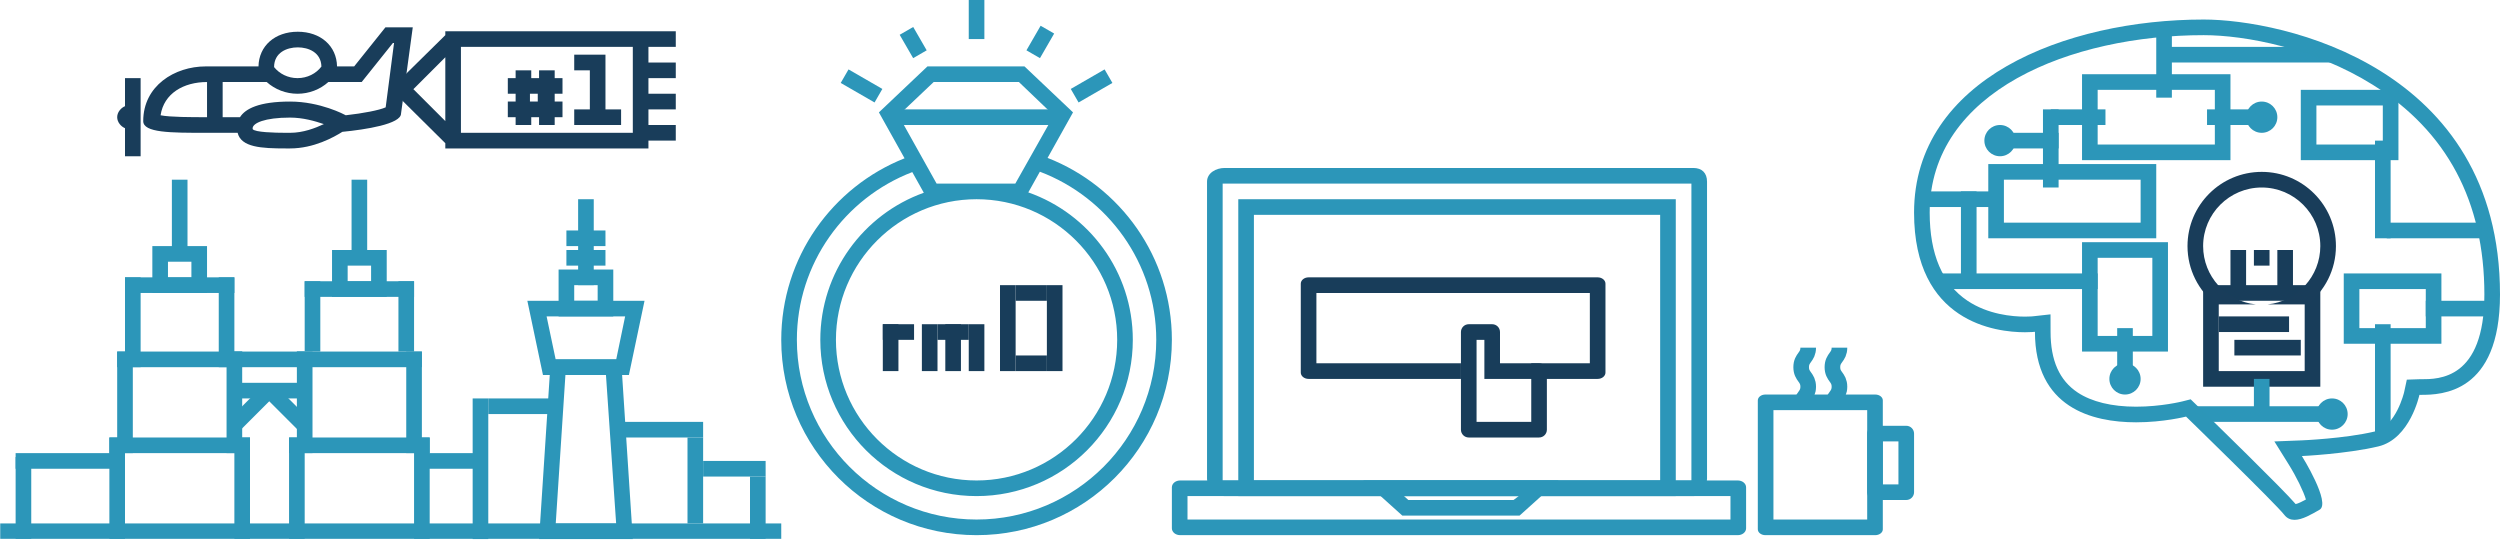
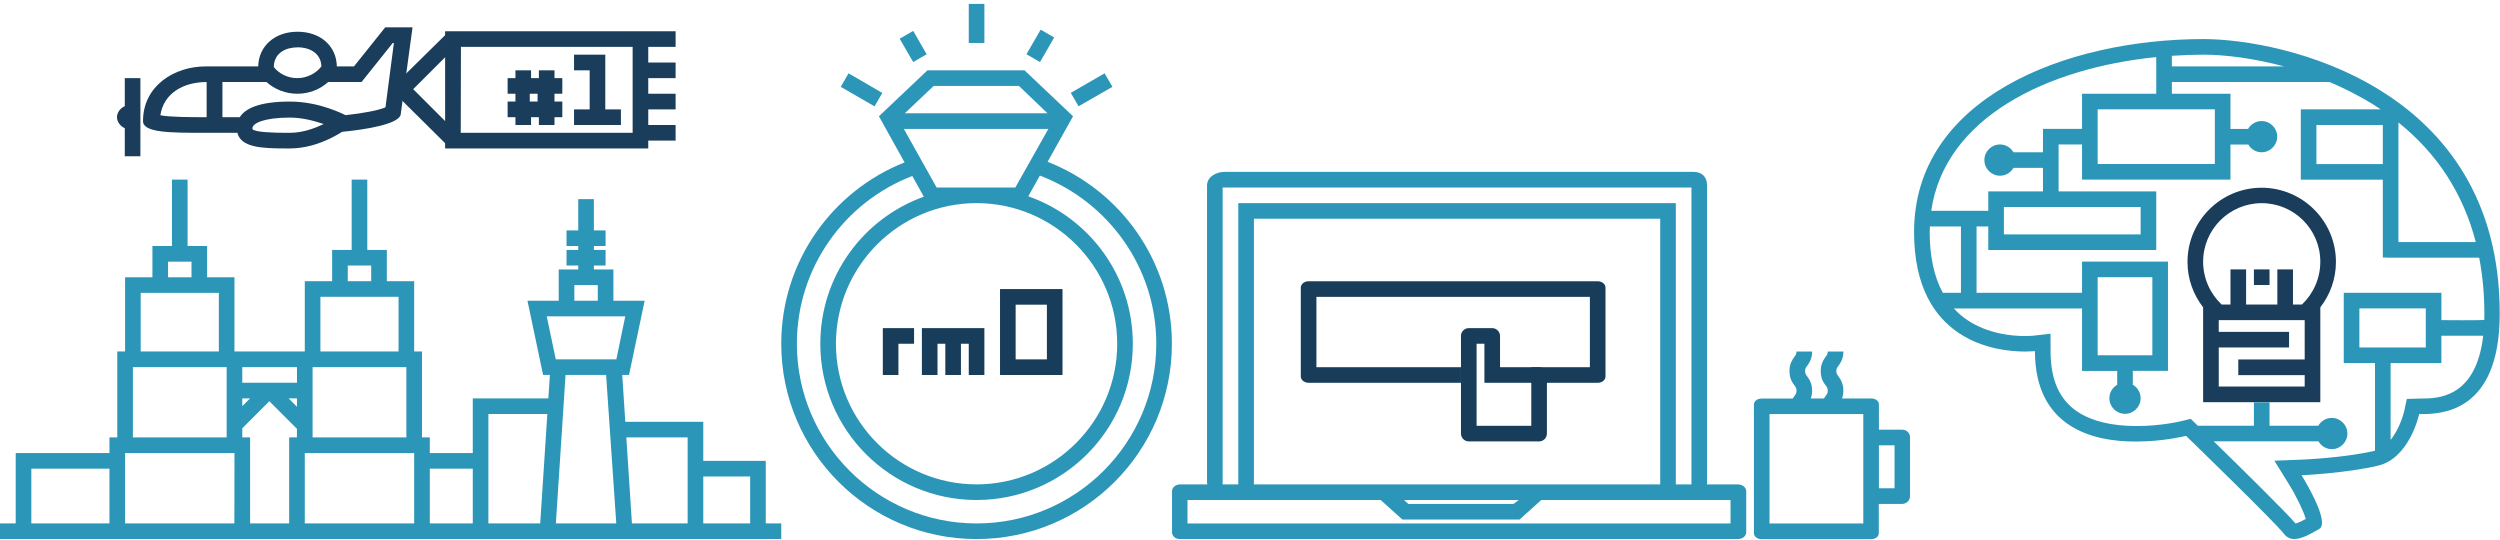
- <svg xmlns="http://www.w3.org/2000/svg" width="640px" height="138px" viewBox="0 0 640 138" version="1.1">
-   <defs />
-   <g id="Page-1" stroke="none" stroke-width="1" fill="none" fill-rule="evenodd">
-     <g id="Homepage" transform="translate(-169, -1672)">
-       <g id="why-imoney" transform="translate(169, 1672)">
-         <g id="why-best" transform="translate(0, 7)">
-           <g id="Imported-Layers" transform="translate(0, 39)" fill="#2C96B9">
-             <path d="M0.06,88 L200,88 L200,91.94 L0.06,91.94 L0.06,88 Z" id="Fill-1" />
-             <path d="M28,66 L64,66 L64,70 L28,70 L28,66 Z" id="Fill-2" />
-             <path d="M30,44 L62,44 L62,48 L30,48 L30,44 Z" id="Fill-3" />
-             <path d="M32,25 L60,25 L60,29 L32,29 L32,25 Z" id="Fill-4" />
-             <path d="M28,66 L32,66 L32,91.94 L28,91.94 L28,66 Z" id="Fill-5" />
-             <path d="M30,44 L34,44 L34,70 L30,70 L30,44 Z" id="Fill-6" />
-             <path d="M32,25 L36,25 L36,48 L32,48 L32,25 Z" id="Fill-7" />
-             <path d="M56,25 L60,25 L60,48 L56,48 L56,25 Z" id="Fill-8" />
-             <path d="M58,44 L62,44 L62,70 L58,70 L58,44 Z" id="Fill-9" />
-             <path d="M60,66 L64,66 L64,91.94 L60,91.94 L60,66 Z" id="Fill-10" />
-             <path d="M74,66 L110,66 L110,70 L74,70 L74,66 Z" id="Fill-11" />
-             <path d="M76,44 L108,44 L108,48 L76,48 L76,44 Z" id="Fill-12" />
-             <path d="M78,26 L106,26 L106,30 L78,30 L78,26 Z" id="Fill-13" />
-             <path d="M74,66 L78,66 L78,91.94 L74,91.94 L74,66 Z" id="Fill-14" />
-             <path d="M76,44 L80,44 L80,70 L76,70 L76,44 Z" id="Fill-15" />
-             <path d="M78,26 L82,26 L82,44 L78,44 L78,26 Z" id="Fill-16" />
-             <path d="M102,26 L106,26 L106,44 L102,44 L102,26 Z" id="Fill-17" />
-             <path d="M104,44 L108,44 L108,70 L104,70 L104,44 Z" id="Fill-18" />
-             <path d="M106,66 L110,66 L110,91.94 L106,91.94 L106,66 Z" id="Fill-19" />
-             <path d="M59,44 L78,44 L78,48 L59,48 L59,44 Z" id="Fill-20" />
-             <path d="M60,52 L77,52 L77,56 L60,56 L60,52 Z" id="Fill-21" />
-             <path d="M70.349,55.308 L61.328,64.328 L58.5,61.5 L67.521,52.479 L70.349,55.308" id="Fill-22" />
-             <path d="M67.5,55.308 L76.521,64.328 L79.349,61.5 L70.328,52.479 L67.5,55.308" id="Fill-23" />
-             <path d="M43,21 L49,21 L49,25 L43,25 L43,21 Z M39,29 L53,29 L53,17 L39,17 L39,29 Z" id="Fill-24" />
-             <path d="M44,0 L48,0 L48,18 L44,18 L44,0 Z" id="Fill-25" />
-             <path d="M89,22 L95,22 L95,26 L89,26 L89,22 Z M85,30 L99,30 L99,18 L85,18 L85,30 Z" id="Fill-26" />
-             <path d="M147,27 L153,27 L153,31 L147,31 L147,27 Z M143,35 L157,35 L157,23 L143,23 L143,35 Z" id="Fill-27" />
-             <path d="M90,0 L94,0 L94,18 L90,18 L90,0 Z" id="Fill-28" />
-             <path d="M145,18 L155,18 L155,22 L145,22 L145,18 Z" id="Fill-29" />
-             <path d="M145,13 L155,13 L155,17 L145,17 L145,13 Z" id="Fill-30" />
-             <path d="M148,5 L152,5 L152,27 L148,27 L148,5 Z" id="Fill-31" />
-             <path d="M155.126,50 L157.731,88 L142.269,88 L144.748,50 L155,50 M159,46 L141,46 L138,92 L162,92 L159,46" id="Fill-32" />
-             <path d="M160.035,35 L157.754,46 L142.246,46 L139.93,35 L160,35 M165,31 L135,31 L139,50 L161,50 L165,31" id="Fill-33" />
-             <path d="M125,56 L141,56 L141,60 L125,60 L125,56 Z" id="Fill-34" />
-             <path d="M107,70 L123,70 L123,74 L107,74 L107,70 Z" id="Fill-35" />
-             <path d="M158,62 L180,62 L180,66 L158,66 L158,62 Z" id="Fill-36" />
-             <path d="M4,70 L29,70 L29,74 L4,74 L4,70 Z" id="Fill-37" />
-             <path d="M180,72 L196,72 L196,76 L180,76 L180,72 Z" id="Fill-38" />
-             <path d="M176,66 L180,66 L180,88 L176,88 L176,66 Z" id="Fill-39" />
-             <path d="M192,76 L196,76 L196,91.94 L192,91.94 L192,76 Z" id="Fill-40" />
-             <path d="M4,71 L8,71 L8,91.94 L4,91.94 L4,71 Z" id="Fill-41" />
-             <path d="M121,92 L125,92 L125,56 L121,56 L121,92 Z" id="Fill-42" />
-           </g>
-           <g id="Imported-EPS" transform="translate(30, 0)" fill="#193D5A">
-             <g id="Page-1">
-               <path d="M2,13 L2,20.184 C1,20.597 0,21.695 0,23 C0,24.304 1,25.403 2,25.816 L2,33 L6,33 L6,13 L2,13" id="Fill-1" />
-               <path d="M102,25 L106,25 L106,23 L108,23 L108,25 L112,25 L112,23 L114,23 L114,19 L112,19 L112,17 L114,17 L114,13 L112,13 L112,11 L108,11 L108,13 L106,13 L106,11 L102,11 L102,13 L100,13 L100,17 L102,17 L102,19 L100,19 L100,23 L102,23 L102,25 L102,25 Z M105.667,17 L107.667,17 L107.667,19 L105.667,19 L105.667,17 Z M124.667,25 L129,25 L129,21 L125,21 L125,7 L117,7 L117,11 L121,11 L121,21 L117,21 L117,25 L124.667,25 L124.667,25 Z M143,5 L143,1 L84,1 L84,2 L72.833,13 L72.578,12.828 L69.875,15.657 L84,29.657 L84,31 L136,31 L136,29 L143,29 L143,25 L136,25 L136,21 L143,21 L143,17 L136,17 L136,13 L143,13 L143,9 L136,9 L136,5 L143,5 L143,5 Z M84,23.999 L75.828,15.828 L84,7.657 L84,23.999 L84,23.999 Z M88,5 L132,5 L132,27 L88,27 L88,5 Z" id="Fill-2" />
-               <path d="M68.667,0 L60.667,10 L56.282,10 C56.184,4.766 52.082,1.125 46.228,1.125 C40.374,1.125 36.272,4.766 36.174,10 L22.667,10 C14.667,10 6.667,15 6.667,24 C6.667,27 13.667,27 22.667,27 L30.828,27 C31.746,30.712 36.876,31 43.231,31 L44.255,31 C50.344,31 55.472,28.115 57.644,26.75 C63.568,26.168 72.667,24.768 72.667,22.069 L75.667,0 L68.667,0 L68.667,0 Z M46.228,5.125 C48.986,5.125 52.195,6.419 52.283,10.04 C50.924,11.828 48.694,13 46.167,13 C43.706,13 41.533,11.885 40.165,10.176 C40.173,6.448 43.434,5.125 46.228,5.125 L46.228,5.125 Z M11.109,22.512 C11.947,16.917 17,14 23,14 L23,23 C19,23 13.542,23 11.109,22.512 L11.109,22.512 Z M52.907,24.769 C50.694,25.805 47.618,27 44.255,27 L43.231,27 C40.245,27 35.246,26.863 34.69,26.059 C34.69,26.059 34.675,25.939 34.67,25.835 C34.706,24.53 37.707,23.103 44.255,23.103 C47.606,23.103 50.668,24.012 52.907,24.769 L52.907,24.769 Z M68.733,20.479 C67.06,21.219 63.09,21.993 58.517,22.508 C58.234,22.354 52.011,19 44.255,19 C36.293,19 32.802,20.838 31.438,23 L27,23 L27,14 L38.28,14 C40.395,15.905 43.216,17 46.167,17 C49.118,17 51.939,15.905 54.054,14 L62.589,14 L70.589,4 L70.876,4 L68.733,20.479 L68.733,20.479 Z" id="Fill-3" />
-             </g>
-           </g>
-         </g>
-         <g id="why-experts" transform="translate(490, 5)">
-           <rect id="Rectangle-187" stroke="#2C96B9" stroke-width="4" x="45" y="16" width="34" height="18" />
-           <rect id="Rectangle-187" stroke="#2C96B9" stroke-width="4" x="101" y="20" width="21" height="14" />
-           <rect id="Rectangle-187" stroke="#2C96B9" stroke-width="4" x="112" y="67" width="21" height="14" />
-           <rect id="Rectangle-187" stroke="#2C96B9" stroke-width="4" x="21" y="39" width="39" height="15" />
-           <rect id="Rectangle-187" stroke="#2C96B9" stroke-width="4" x="45" y="59" width="18" height="24" />
-           <rect id="Rectangle-186" stroke="#183D5A" stroke-width="4" x="76" y="70" width="26" height="22" />
-           <path d="M2,44 L21,44 L21,48 L2,48 L2,44 Z" id="Fill-8" fill="#2C96B9" />
-           <path d="M72,99 L106,99 L106,103 L72,103 L72,99 Z" id="Fill-9" fill="#2C96B9" />
-           <path d="M65,7 L107,7 L107,11 L65,11 L65,7 Z" id="Fill-10" fill="#2C96B9" />
-           <path d="M131,72 L147,72 L147,76 L131,76 L131,72 Z" id="Fill-11" fill="#2C96B9" />
-           <path d="M118,31 L122,31 L122,56 L118,56 L118,31 Z" id="Fill-12" fill="#2C96B9" />
-           <path d="M35,23 L49,23 L49,27 L35,27 L35,23 Z" id="Fill-13" fill="#2C96B9" />
-           <path d="M75,23 L89,23 L89,27 L75,27 L75,23 Z" id="Fill-14" fill="#2C96B9" />
-           <path d="M23,29 L37,29 L37,33 L23,33 L23,29 Z" id="Fill-15" fill="#2C96B9" />
-           <path d="M7,65 L47,65 L47,69 L7,69 L7,65 Z" id="Fill-16" fill="#2C96B9" />
-           <path d="M78,76 L96,76 L96,80 L78,80 L78,76 Z" id="Fill-17" fill="#183D5A" />
-           <path d="M82,82 L99,82 L99,86 L82,86 L82,82 Z" id="Fill-18" fill="#183D5A" />
-           <path d="M12,44 L16,44 L16,68 L12,68 L12,44 Z" id="Fill-19" fill="#2C96B9" />
-           <path d="M118,78 L122,78 L122,106 L118,106 L118,78 Z" id="Fill-20" fill="#2C96B9" />
-           <path d="M87,92 L91,92 L91,102 L87,102 L87,92 Z" id="Fill-21" fill="#2C96B9" />
-           <path d="M52,79 L56,79 L56,90 L52,90 L52,79 Z" id="Fill-22" fill="#2C96B9" />
-           <path d="M33,23 L37,23 L37,43 L33,43 L33,23 Z" id="Fill-23" fill="#2C96B9" />
-           <path d="M62,2 L66,2 L66,20 L62,20 L62,2 Z" id="Fill-24" fill="#2C96B9" />
-           <path d="M26,31 C26,33.209 24.209,35 22,35 C19.791,35 18,33.209 18,31 C18,28.791 19.791,27 22,27 C24.209,27 26,28.791 26,31" id="Fill-25" fill="#2C96B9" />
-           <path d="M93,25 C93,27.209 91.209,29 89,29 C86.791,29 85,27.209 85,25 C85,22.791 86.791,21 89,21 C91.209,21 93,22.791 93,25" id="Fill-26" fill="#2C96B9" />
-           <path d="M121,52 L146,52 L146,56 L121,56 L121,52 Z" id="Fill-27" fill="#2C96B9" />
-           <path d="M111,101 C111,103.209 109.209,105 107,105 C104.791,105 103,103.209 103,101 C103,98.791 104.791,97 107,97 C109.209,97 111,98.791 111,101" id="Fill-28" fill="#2C96B9" />
-           <path d="M58,92 C58,94.209 56.209,96 54,96 C51.791,96 50,94.209 50,92 C50,89.791 51.791,88 54,88 C56.209,88 58,89.791 58,92" id="Fill-29" fill="#2C96B9" />
-           <path d="M81,59 L85,59 L85,71 L81,71 L81,59 Z" id="Fill-33" fill="#183D5A" />
-           <path d="M87,59 L91,59 L91,63 L87,63 L87,59 Z" id="Fill-34" fill="#183D5A" />
-           <path d="M93,59 L97,59 L97,71 L93,71 L93,59 Z" id="Fill-35" fill="#183D5A" />
-           <path d="M108,58 C108,47.507 99.493,39 89,39 C78.507,39 70,47.507 70,58 C70,64.057 72.845,69.441 77.26,72.92 L87.453,72.92 C79.906,72.143 74,65.749 74,58 C74,49.729 80.729,43 89,43 C97.271,43 104,49.729 104,58 C104,65.749 98.094,72.143 90.547,72.92 L100.739,72.92 C105.155,69.441 108,64.057 108,58" id="Imported-Layers" fill="#193D5A" />
-           <path d="M74.14,0 C38.682,0 0,15.258 0,49.427 C0,77.577 21.003,80.056 28.403,80.056 C29.985,80.056 30.946,79.942 30.946,79.942 C30.946,99.374 45.579,103.112 56.845,103.112 C63.894,103.112 69.627,101.647 69.627,101.647 C69.627,101.647 92.622,123.997 94.771,126.791 C95.487,127.722 96.394,128.08 97.397,128.08 C99.403,128.08 101.791,126.647 103.797,125.501 C106.805,123.782 99.284,111.748 99.284,111.748 C99.284,111.748 110.673,111.22 118.839,109.286 C127.006,107.352 129.37,96.08 129.37,96.08 L129.834,96.08 C134.89,96.08 150,95.773 150,70.389 C150,11.936 94.126,0 74.14,0 M74.14,4 C84.753,4 102.461,7.329 117.441,16.713 C136.391,28.584 146,46.579 146,70.389 C146,92.178 134.255,92.08 129.834,92.08 L129.37,92.08 L126.147,92.191 L125.459,95.385 C125.44,95.472 123.398,104.169 117.918,105.467 C110.237,107.286 99.242,107.734 99.132,107.738 L92.239,108.008 L95.891,113.863 C97.89,117.066 99.735,120.872 100.317,122.872 C99.394,123.377 98.348,123.902 97.691,124.043 C94.554,120.331 76.171,102.429 72.415,98.779 L70.808,97.223 L68.642,97.771 C68.589,97.784 63.262,99.112 56.845,99.112 C50.634,99.112 45.46,97.857 41.883,95.482 C37.215,92.383 34.946,87.3 34.946,79.942 L34.932,75.474 L30.49,75.968 C30.482,75.969 29.69,76.056 28.403,76.056 C25.169,76.056 18.952,75.526 13.653,71.975 C7.248,67.682 4,60.096 4,49.427 C4,18.215 40.359,4 74.14,4" id="Imported-Layers" fill="#2C96B8" />
-         </g>
-         <g id="why-free" transform="translate(200, 0)">
-           <path d="M68.18,40.424 L74.692,28.769 L62.269,17 L37.423,17 L25,28.769 L31.568,40.523 C13.079,47.862 0,65.898 0,87 C0,114.614 22.386,137 50,137 C77.614,137 100,114.614 100,87 C100,65.802 86.802,47.698 68.18,40.424 L68.18,40.424 Z M30.009,29.534 L39.017,21 L60.838,21 L69.764,29.534 L59.922,47 L39.77,47 L30.009,29.534 L30.009,29.534 Z M50,51 C69.85,51 86,67.15 86,87 C86,106.851 69.85,123 50,123 C30.149,123 14,106.851 14,87 C14,67.15 30.149,51 50,51 L50,51 Z M50,133 C24.636,133 4,112.364 4,87 C4,67.434 16.285,50.692 33.542,44.055 L36.497,49.342 C21.051,54.882 10,69.648 10,87 C10,109.091 27.909,127 50,127 C72.091,127 90,109.091 90,87 C90,69.552 78.825,54.722 63.244,49.255 L66.206,43.956 C83.596,50.525 96,67.338 96,87 C96,112.364 75.365,133 50,133 L50,133 Z" id="Fill-1" fill="#2C96B9" />
-           <path d="M28,28 L72,28 L72,32 L28,32 L28,28 Z" id="Fill-2" fill="#2C96B9" />
-           <path d="M48,0 L52,0 L52,10 L48,10 L48,0 Z" id="Fill-3" fill="#2C96B9" />
-           <path d="M37.232,12.885 L33.768,14.885 L30.317,8.908 L33.781,6.908 L37.232,12.885" id="Fill-4" fill="#2C96B9" />
-           <path d="M25.885,22.768 L23.885,26.232 L15.225,21.232 L17.225,17.768 L25.885,22.768" id="Fill-5" fill="#2C96B9" />
-           <path d="M76.115,26.232 L74.115,22.768 L82.775,17.768 L84.775,21.232 L76.115,26.232" id="Fill-6" fill="#2C96B9" />
-           <path d="M66.232,14.885 L62.768,12.885 L66.402,6.591 L69.866,8.591 L66.232,14.885" id="Fill-7" fill="#2C96B9" />
-           <path d="M26,83 L34,83 L34,87 L26,87 L26,83 Z" id="Fill-8" fill="#183D5A" />
-           <path d="M26,83 L30,83 L30,95 L26,95 L26,83 Z" id="Fill-9" fill="#183D5A" />
-           <path d="M36,83 L40,83 L40,95 L36,95 L36,83 Z" id="Fill-10" fill="#183D5A" />
-           <path d="M40,83 L48,83 L48,87 L40,87 L40,83 Z" id="Fill-11" fill="#183D5A" />
-           <path d="M42,83 L46,83 L46,95 L42,95 L42,83 Z" id="Fill-12" fill="#183D5A" />
-           <path d="M48,83 L52,83 L52,95 L48,95 L48,83 Z" id="Fill-13" fill="#183D5A" />
-           <path d="M56,73 L60,73 L60,95 L56,95 L56,73 Z" id="Fill-14" fill="#183D5A" />
-           <path d="M60,73 L68,73 L68,77 L60,77 L60,73 Z" id="Fill-15" fill="#183D5A" />
-           <path d="M60,91 L68,91 L68,95 L60,95 L60,91 Z" id="Fill-16" fill="#183D5A" />
-           <path d="M68,73 L72,73 L72,95 L68,95 L68,73 Z" id="Fill-17" fill="#183D5A" />
-         </g>
-         <g id="why-fast" transform="translate(300, 43)">
-           <path d="M13,4 L133,4 L133,80 L13,80 L13,4 Z M133.5,0 L13.5,0 C11.291,0 9,1.291 9,3.5 L9,79.5 C9,81.709 11.291,84 13.5,84 L133.5,84 C135.709,84 137,81.709 137,79.5 L137,3.5 C137,1.291 135.709,0 133.5,0 L133.5,0 Z" id="Fill-1" fill="#2C96B9" />
-           <path d="M4,84 L143,84 L143,90 L4,90 L4,84 Z M144.886,80 L2.113,80 C0.946,80 0,80.784 0,81.75 L0,92.25 C0,93.216 0.946,94 2.113,94 L144.886,94 C146.054,94 147,93.216 147,92.25 L147,81.75 C147,80.784 146.054,80 144.886,80 L144.886,80 Z" id="Fill-2" fill="#2C96B9" />
-           <path d="M21,12 L125,12 L125,80 L21,80 L21,12 Z M17,84 L129,84 L129,8 L17,8 L17,84 Z" id="Fill-3" fill="#2C96B9" />
-           <path d="M88.788,84 L87.465,85 L60.535,85 L59.424,84 L89,84 M99,80 L49,80 L59,89 L89,89 L99,80" id="Fill-4" fill="#2C96B9" />
-           <path d="M80,44 L80,54 L92,54 L92,65 L78,65 L78,44 L80,44 M82,40 L76,40 C74.895,40 74,40.895 74,42 L74,67 C74,68.105 74.895,69 76,69 L94,69 C95.105,69 96,68.105 96,67 L96,52 C96,50.895 95.105,50 94,50 L84,50 L84,42 C84,40.895 83.105,40 82,40" id="Fill-5" fill="#183D5A" />
-           <path d="M107,32 L107,50 L92,50 L92,54 L109,54 C110.105,54 111,53.273 111,52.375 L111,29.625 C111,28.728 110.105,28 109,28 L35,28 C33.895,28 33,28.728 33,29.625 L33,52.375 C33,53.273 33.895,54 35,54 L74,54 L74,50 L37,50 L37,32 L107,32" id="Fill-6" fill="#183D5A" />
-           <path d="M154,62 L178,62 L178,90 L154,90 L154,62 Z M180.061,58 L151.939,58 C150.868,58 150,58.672 150,59.5 L150,92.5 C150,93.328 150.868,94 151.939,94 L180.061,94 C181.132,94 182,93.328 182,92.5 L182,59.5 C182,58.672 181.132,58 180.061,58 L180.061,58 Z" id="Fill-7" fill="#2C96B9" />
-           <path d="M182,70 L186,70 L186,81 L182,81 L182,70 Z M188,66 L180,66 C178.895,66 178,66.895 178,68 L178,83 C178,84.105 178.895,85 180,85 L188,85 C189.105,85 190,84.105 190,83 L190,68 C190,66.895 189.105,66 188,66 L188,66 Z" id="Fill-8" fill="#2C96B9" />
-           <path d="M162.9,46 C162.9,48.499 161.1,48.499 161.1,50.998 C161.1,53.498 162.9,53.498 162.9,55.999 C162.9,58.499 161.1,58.499 161.1,61 M170.9,46 C170.9,48.499 169.1,48.499 169.1,50.998 C169.1,53.498 170.9,53.498 170.9,55.999 C170.9,58.499 169.1,58.499 169.1,61" id="Stroke-9" stroke="#2C96B9" stroke-width="4" />
-         </g>
-       </g>
-     </g>
+ <svg xmlns="http://www.w3.org/2000/svg" width="640" height="138" viewBox="0 0 640 138">
+   <path fill="#2C96B9" d="M196.036 133.982v-16h-16v-10h-19.96l-.782-12h1.738l4-19h-8v-8h-5v-1h3v-4h-3v-1h3v-4h-3v-8h-4v8h-3v4h3v1h-3v4h3v1h-5v8h-8.002l4 19h1.74l-.39 6h-19.35v14h-11.002v-4h-2v-22h-2v-18h-7v-8h-5.002v-18h-4v18h-5v8h-7v18H60.022v-19h-7v-8h-5v-17h-4v17h-5v8H32.02v19h-2v22h-2v4H4.02v18H0V138h200v-4.018h-3.964zm-168.015 0H8.02v-14H28.02v14zm61.006-66h6v4h-6v-4zm-7 8h20.002v14H82.025v-14zm-2 18h24.002v18H80.025v-18zm-18.003 8h2l-2 2v-2zm-19-35h6v4h-6v-4zm-7.002 8h20.003v15H36.02v-15zm-2 19h24.003v18H34.02v-18zm26.004 40H32.02v-18h28.004l-.024 18zm16-22h-2v22h-10v-22h-2v-2.343l6.925-6.925 7.075 7.074L76 111.98zm0-7.85l-2.15-2.15h2.15v2.15zm0-6.15h-14v-4h14v4zm30.004 36H78.025v-18h28.003v18zm15 0h-11v-14h11v14zm17.264 0H125.03v-28h15.088l-1.826 28zm8.74-61h6v4h-6v-4zm-4.73 61l2.478-38h10.379l2.604 38H142.3zm-.024-42l-2.316-11H160.068l-2.28 11h-15.51zm33.756 42h-14.262l-1.435-22h15.697v22zm16.002 0h-12.002v-12h12.002v12z" />
+   <g fill="#193D5A">
+     <path d="M31.943 20v7.184c-1 .413-2 1.51-2 2.816 0 1.3 1 2.4 2 2.816V40h4V20h-4" />
+     <path d="M131.952 32h4v-2h2v2h4v-2h2v-4h-2v-2h2v-4h-2v-2h-4v2h-2v-2h-4v2h-2v4h2v2h-2v4h2v2zm3.668-8h2v2h-2v-2zm19 8h4.334v-4h-4V14h-8v4h4v10h-4v4h7.667zm18.336-20V8H113.95v1l-11.168 11-.255-.172-2.703 2.83 14.126 14V38h52.005v-2h7v-4h-7v-4h7v-4h-7v-4h7v-4h-7v-4h7zM113.95 31l-8.172-8.172 8.173-8.17v16.34zm4-19h44.005v22H117.95l.05-22z" />
+     <path d="M98.616 7l-8 10H86.23c-.098-5.234-4.2-8.875-10.055-8.875S66.218 11.8 66.1 17H52.612c-8 0-16 5-16 14 0 3 7 3 16 3h8.16c.92 3.7 6 4 12.4 4h1.025c6.09 0 11.218-2.885 13.39-4.25 5.925-.582 15.024-1.982 15.024-4.68l3-22.07h-6.994zm-22.44 5.1c2.757 0 6 1.3 6.1 4.915C80.87 18.8 78.6 20 76.1 20c-2.46 0-4.634-1.115-6.003-2.824.023-3.776 3.303-5.076 6.103-5.05h-.025zM41.052 29.512C41.89 23.9 46.9 21 52.9 21v9c-3.955 0-9.4 0-11.8-.488h-.047zm41.802 2.257C80.642 32.8 77.6 34 74.2 34h-1.024c-2.986 0-7.986-.137-8.542-.94 0 0-.015-.12-.02-.225.036-1.305 3.037-2.732 9.586-2.732 3.353-.003 6.4.897 8.7 1.666h-.045zm15.827-4.29c-1.673.74-5.644 1.513-10.217 2C88.182 29.4 82 26 74.2 26c-7.963 0-11.454 1.838-12.818 4h-4.438v-9h11.28c2.116 1.9 4.9 3 7.9 3 2.952 0 5.774-1.095 7.89-3h8.535l8-10h.287l-2.155 16.48z" />
  </g>
+   <path fill="#193D5A" d="M579 48.056c-10.493 0-19 8.502-19 18.988 0 4.4 1.5 8.4 4 11.624v24.288h30V78.668c2.502-3.21 4-7.238 4-11.624 0-10.444-8.5-18.944-19-18.988zm11 43.975h-17v4h17v2.926h-22V88.95h18v-3.997h-18v-2.997h22V92.03zm-.735-14.074H587v-8.993h-4v8.993h-8v-8.993h-4v8.993h-2.265C565.825 75.2 564 71.3 564 67c0-8.266 6.73-14.99 15-14.99s15 6.7 15 14.99c0 4.3-1.8 8.2-4.7 10.956zM577 72.96h4v-3.997h-4v3.997z" />
+   <path fill="#2C96B8" d="M564.14 10C528.682 10 490 25.2 490 59.396c0 28.1 21 30.6 28.4 30.6 1.582 0 2.543-.114 2.543-.114 0 19.4 14.6 23.2 25.9 23.156 7.05 0 12.782-1.464 12.782-1.464s22.995 22.3 25.1 25.128c.716.9 1.6 1.3 2.6 1.288 2.006 0 4.394-1.432 6.4-2.577 3.008-1.718-4.513-13.744-4.513-13.744s11.39-.53 19.555-2.46c8.167-1.934 10.53-13.2 10.53-13.2h.465c5.056 0 20.166-.306 20.166-25.674C640 21.9 584.1 10 564.1 10zM614 31.356c10 8 16.6 18.3 19.8 30.612H614V31.356zm-58-17.073c2.717-.183 5.436-.285 8.14-.285 5.44 0 12.7.9 20.6 2.998H556v-2.713zm11 13.707v13.99h-30V27.99h30zm-15-13.374v9.374h-19v8.996h-10v5.996h-7.555c-.693-1.19-1.97-2-3.445-2-2.21 0-4 1.79-4 4s1.79 4 4 4c1.477 0 2.752-.81 3.445-2H523V49h-14v4.973h-14.61C497.855 30 524.2 17.4 552 14.616zM548 53v7h-35v-7h35zm-50.64 21.96c-2.228-4.097-3.36-9.293-3.36-15.563 0-.484.035-.95.052-1.426H502v16.99h-4.64zm122.474 27.062h-.464l-3.223.11-.688 3.193c-.014.06-1.01 4.284-3.46 7.286V92.95h13v-6.997h10.7c-1.857 16.147-11.9 16.047-15.9 16.07zM604 88.95v-9.992h17v9.99h-17zm21-6.995v-6.997h-25v17.99h8v22.426c-.028.007-.054.02-.082.027-7.68 1.82-18.676 2.267-18.786 2.27l-6.893.27 3.65 5.9c2 3.2 3.8 7 4.4 9.004-.922.505-1.968 1.03-2.625 1.17-2.442-2.888-14.117-14.363-20.945-21.03h26.81c.692 1.2 2 2 3.4 2 2.208 0 4-1.79 4-3.998s-1.792-3.997-4-3.997c-1.478 0-2.753.807-3.446 1.997H581v-5.996h-4v5.997h-14.358l-.227-.22-1.607-1.556-2.166.55c-.053.012-5.38 1.34-11.797 1.3-6.21 0-11.385-1.255-14.962-3.63-4.668-3.096-6.937-8.176-6.937-15.53l-.014-4.464-4.442.5c-.008 0-.8.088-2.087.088-3.234 0-9.45-.53-14.75-4.078-1.28-.858-2.43-1.854-3.458-2.974H533v15.99h9V98.5c-1.19.693-2 1.968-2 3.443 0 2.2 1.8 4 4 3.997s4-1.79 4-3.997c0-1.476-.81-2.75-2-3.443v-3.55h9V66.962h-22v7.996h-27V57.97h3V64h43V49h-25V36.984h6v8.995h38V37h4.564c.695 1.2 2 2 3.4 1.98 2.21 0 4-1.788 4-3.996 0-2.207-1.79-3.998-4-3.998-1.483 0-2.763.817-3.454 2.015H571v-9.01h-15v-2.996h40.38c3.753 1.6 7.5 3.5 11.1 5.7.67.4 1.3.9 2 1.3H589v17.992h21v19.946h1v.025h23.67C635.54 70.5 636 75.3 636 80.3c0 .554-.013 1.084-.028 1.61 0 .09-10.972.09-10.972.045zm-88 8.993V70.963h14v19.985h-14zm73-58.944v9.99h-17v-9.99h17z" />
+   <path fill="#2C96B9" d="M268.185 41.424l6.513-11.655L262.274 18h-24.848l-12.424 11.77 6.57 11.8C213.08 48.9 200 66.9 200 88c0 27.6 22.4 50 50 50s50.005-22.386 50.005-50c.003-21.2-13.205-39.3-31.805-46.576zM239.02 22h21.823l7.322 7H231.63l7.39-7zm-7.63 11h36.99l-8.454 15h-20.154l-8.383-15zm54.616 55c0 19.85-16.15 36-36.003 36S214 107.9 214 88c0-19.85 16.15-36 36.003-36S286.006 68.2 286 88zm-36.003 46C224.637 134 204 113.364 204 88c0-19.566 12.285-36.308 29.544-42.945l2.955 5.3C221.05 55.9 210 70.6 210 88c0 22.1 17.9 40 40 40s40.004-17.91 40.004-40c0-17.448-11.176-32.278-26.76-37.745l2.963-5.3c17.392 6.6 29.8 23.4 29.8 43.045 0 25.4-20.607 46-46.007 46z" />
+   <path fill="#2C96B9" d="M248.003 1h4v10h-4V1z" />
+   <path fill="#2C96B9" d="M237.234 13.885l-3.464 2-3.45-5.977 3.463-2 3.45 5.992" />
+   <path fill="#2C96B9" d="M225.886 23.768l-2 3.464-8.66-5 2-3.464 8.66 5.032" />
+   <path fill="#2C96B9" d="M276.12 27.232l-2-3.464 8.662-5 2 3.464-8.66 4.968" />
+   <path fill="#2C96B9" d="M266.237 15.885l-3.464-2 3.634-6.294 3.464 2-3.633 6.31" />
+   <path fill="#183D5A" d="M226 84v12h4v-8h4.002v-4h-8zm10.002 0v12h4v-8h2v8h4v-8h2v8h4V84h-16zM256.004 74v22h16V74h-16zm12 18h-8V78h8v14z" />
+   <path fill="#2C96B9" d="M444.9 124h-7.924c.015-.167.036-.333.036-.5v-76c0-2.21-1.29-3.5-3.5-3.5h-120.01c-2.21 0-4.5 1.29-4.5 3.5v76c0 .2 0 .3.1.5h-6.95c-1.168 0-2.114.784-2.114 1.75v10.5c0 1 .9 1.8 2.1 1.75h142.786c1.168 0 2.114-.784 2.114-1.75v-10.5c-.024-.95-.938-1.75-2.138-1.75zM313 48h120.012v76h-4V52h-112.01v72h-4V48zm8.002 76V56h104.01v68h-104.01zm67.794 4l-1.323 1H360.54l-1.11-1h29.366zm54.218 6H304v-6h49.45l5.555 5h30.003l5.556-5h48.45v6z" />
+   <path fill="#183D5A" d="M380.008 88v10h12v11h-14V88h2m2-4h-6c-1.106 0-2 .895-2 2v25c0 1.1.9 2 2 2h18c1.106 0 2-.895 2-2V96c0-1.105-.894-2-2-2h-10v-8c0-1.1-.908-2-2.008-2" />
+   <path fill="#183D5A" d="M407.01 76v18h-15v4h17c1.106 0 2-.727 2-1.625v-22.75c0-.897-.894-1.625-2-1.625h-74.006c-1.105 0-2 .728-2 1.625v22.75c0 .9.9 1.6 2 1.625h39.004v-4h-37.003V76h70.005" />
+   <path fill="#2C96B9" d="M487.004 110h-6v-6.5c0-.828-.87-1.5-1.94-1.5h-7.504c.2-.543.343-1.193.343-2 0-1.897-.77-2.965-1.277-3.67-.38-.53-.523-.728-.523-1.332 0-.604.143-.802.523-1.33.51-.706 1.277-1.772 1.277-3.668h-4c0 .604-.143.802-.523 1.33-.51.706-1.277 1.772-1.277 3.7s.77 3 1.3 3.67c.38.5.5.7.5 1.33 0 .605-.143.804-.523 1.3-.138.193-.296.416-.452.67h-3.368c.2-.542.343-1.192.343-2 0-1.896-.77-2.964-1.277-3.67-.38-.528-.523-.727-.523-1.33 0-.605.143-.803.523-1.33.51-.707 1.277-1.773 1.277-3.67h-4c0 .605-.143.803-.523 1.33-.51.707-1.277 1.773-1.277 3.67s.77 3 1.3 3.7c.38.5.5.7.5 1.33 0 .605-.143.804-.523 1.332-.138.192-.296.415-.452.67h-7.987c-1.07 0-1.938.672-1.938 1.5v33c0 .8.9 1.5 1.9 1.5h28.125c1.07 0 1.94-.672 1.94-1.5V129h6c1.105 0 2-.895 2-2v-15c.037-1.1-.867-2-1.967-2zm-10 2H477v22h-24.002v-28H477v6zm8 13h-4v-11h4v11z" />
</svg>
